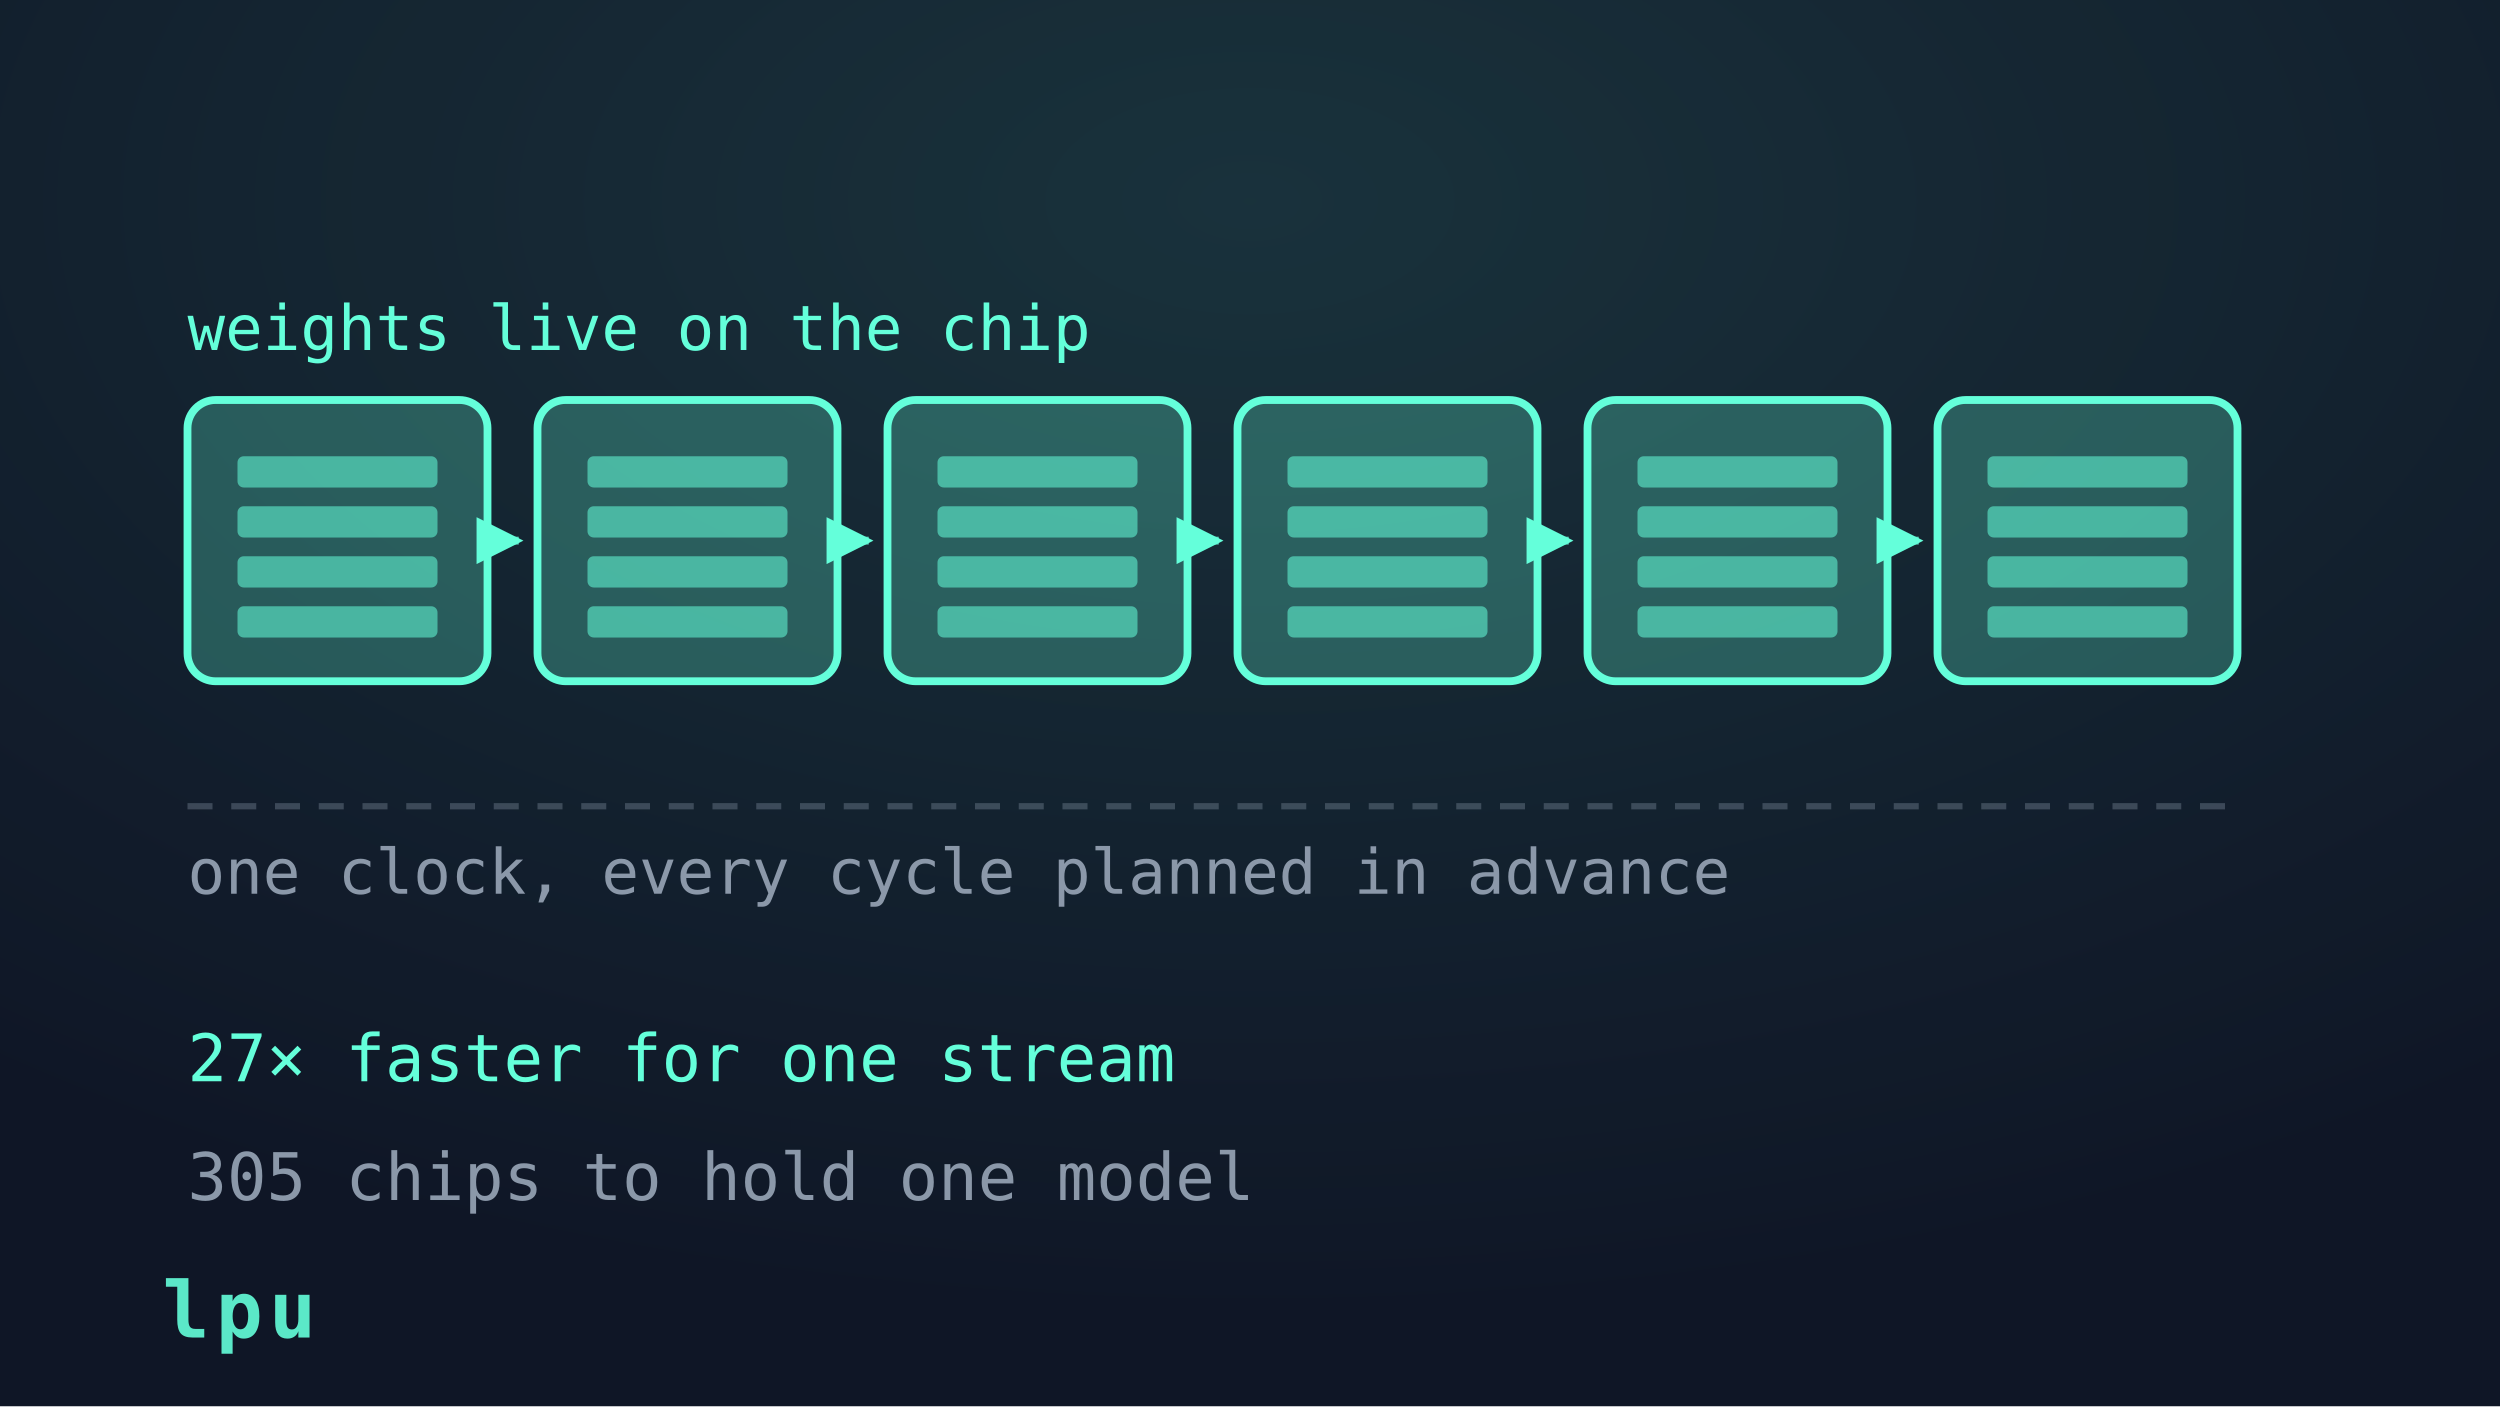
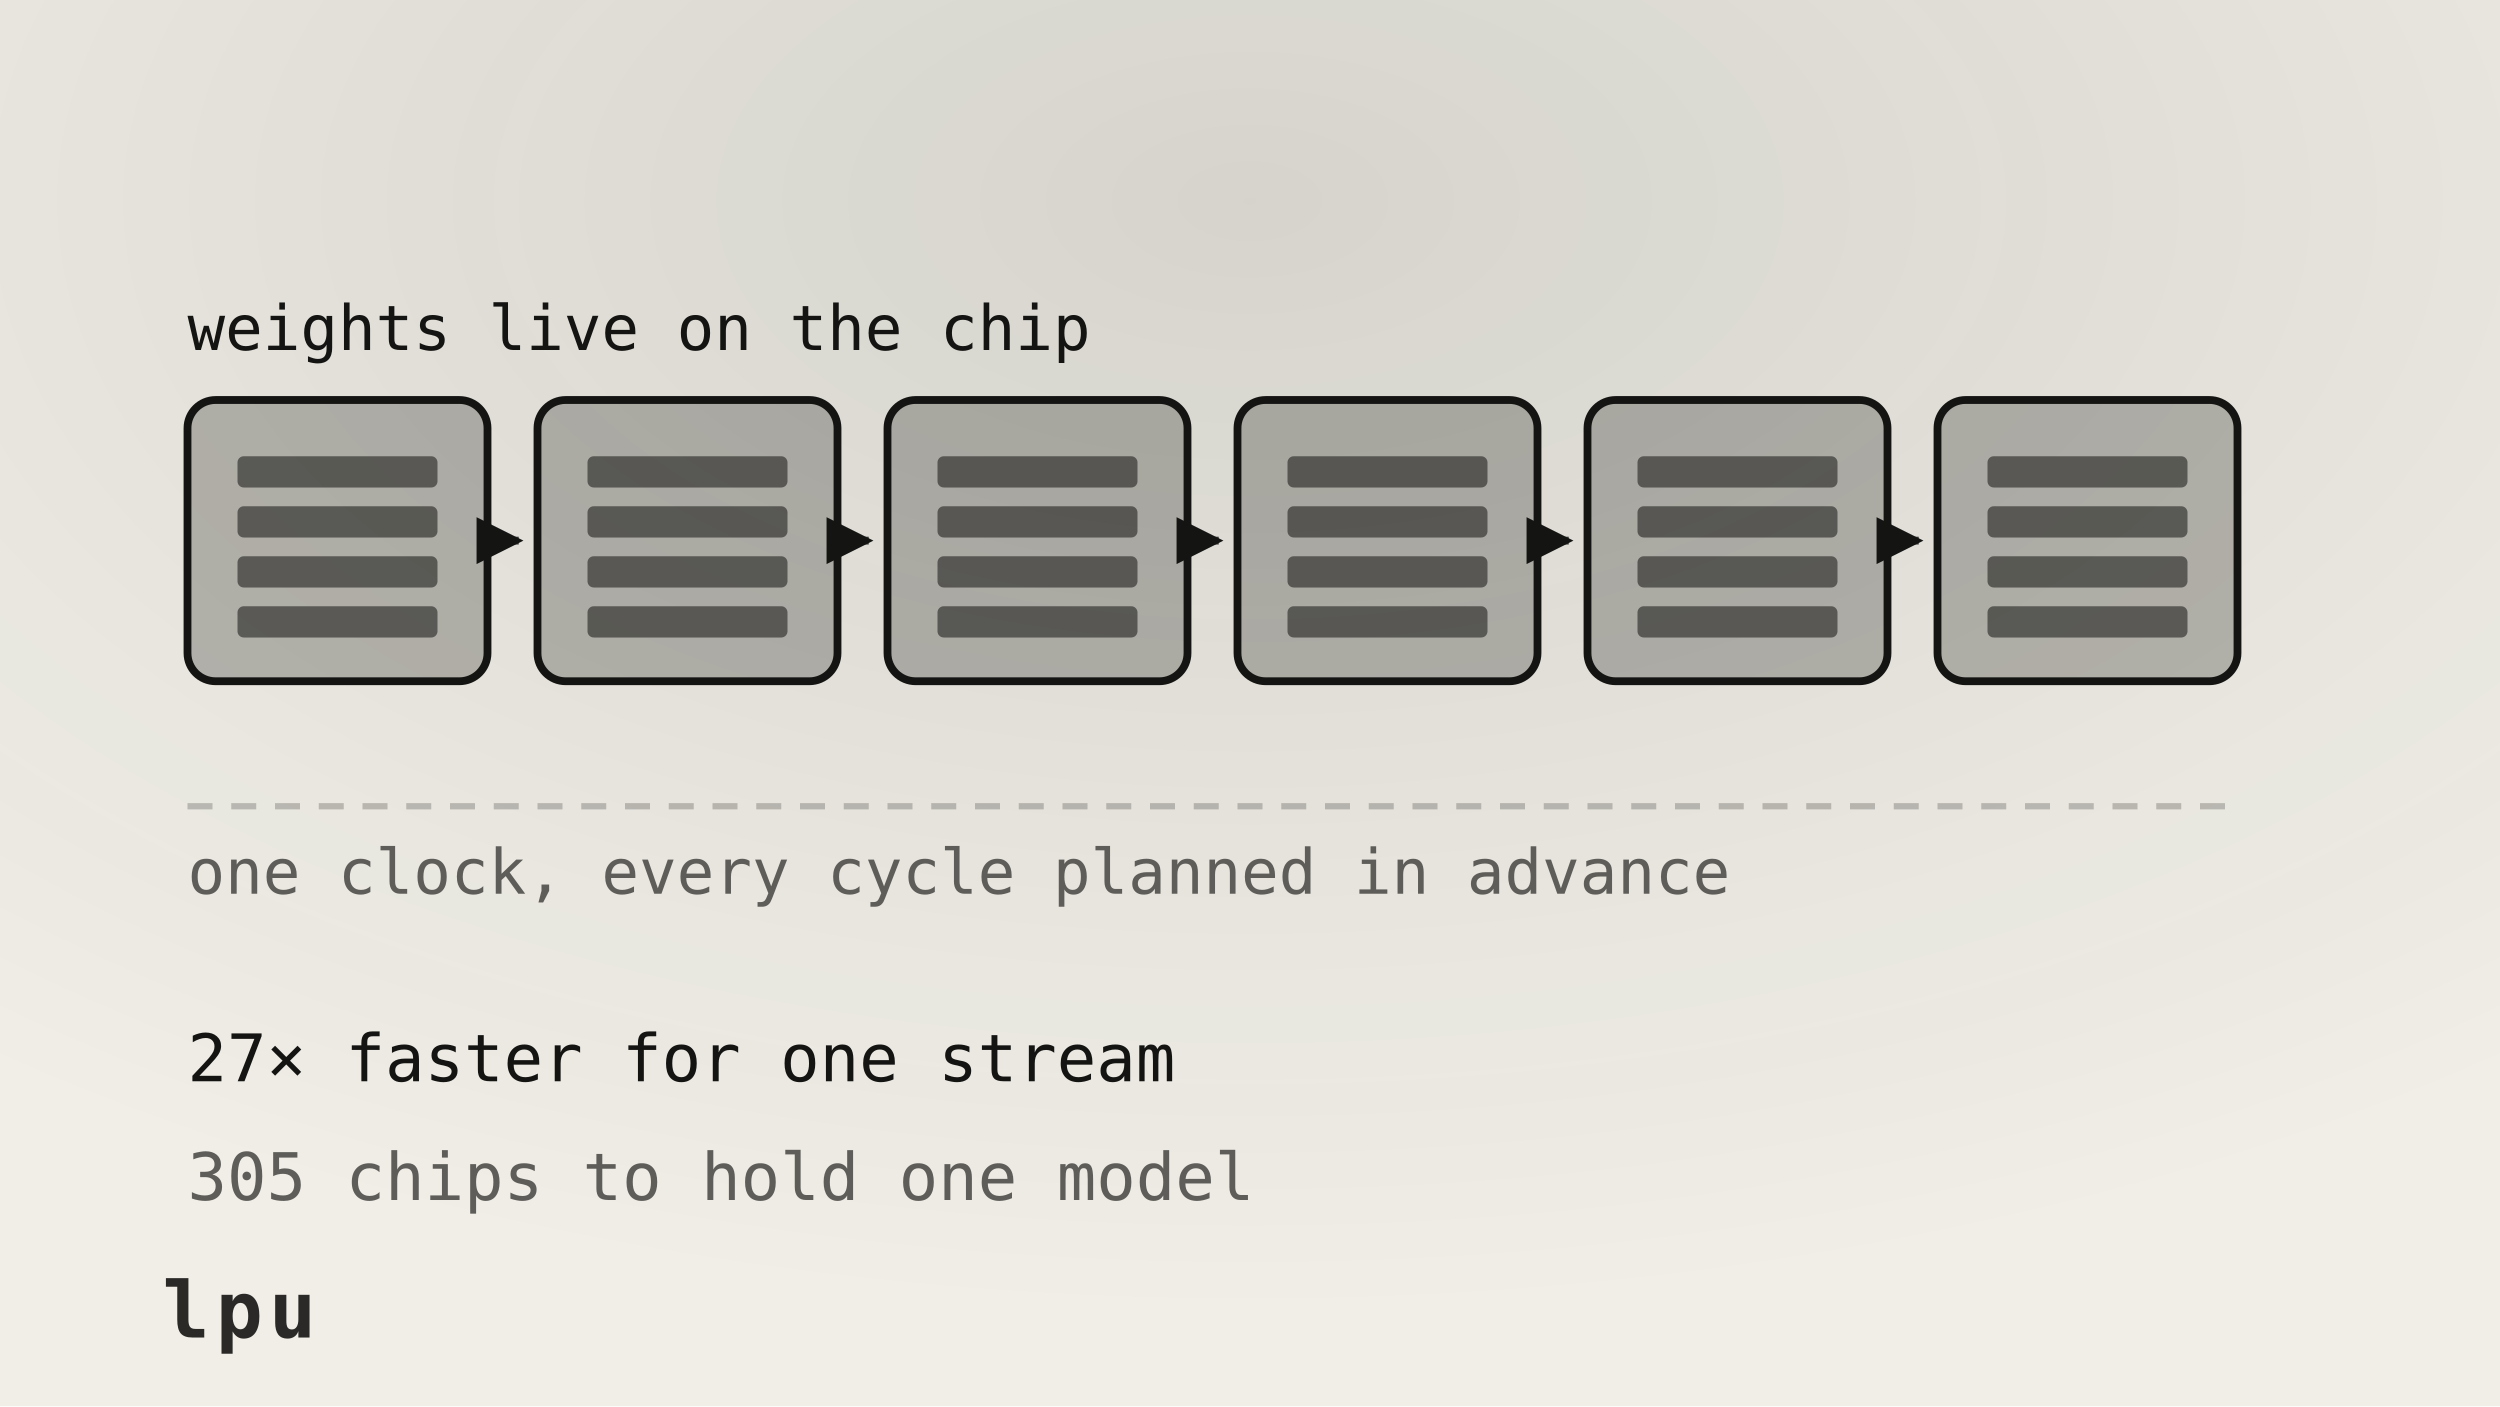
<svg xmlns="http://www.w3.org/2000/svg" viewBox="0 0 800 450" width="800" height="450" role="img" aria-label="LPU: a chain of chips each holding a slice of the model in on-chip memory, activations flowing through them on one clock.">
  <defs>
    <radialGradient id="glow" cx="50%" cy="14%" r="80%">
-       <stop offset="0%" stop-color="#64FFDA" stop-opacity="0.12" />
-       <stop offset="100%" stop-color="#64FFDA" stop-opacity="0" />
+       <stop offset="0%" stop-color="#141413" stop-opacity="0.12" />
+       <stop offset="100%" stop-color="#141413" stop-opacity="0" />
    </radialGradient>
    <marker id="a" viewBox="0 0 10 10" refX="9" refY="5" markerWidth="6" markerHeight="6" orient="auto-start-reverse">
-       <path d="M0 0 L10 5 L0 10 z" fill="#64FFDA" />
+       <path d="M0 0 L10 5 L0 10 z" fill="#141413" />
    </marker>
  </defs>
-   <rect width="800" height="450" fill="#0F1626" />
+   <rect width="800" height="450" fill="#F0EEE6" />
  <rect width="800" height="450" fill="url(#glow)" />
-   <text x="60" y="112" font-family="ui-monospace, SFMono-Regular, Menlo, Consolas, monospace" font-size="20" fill="#64FFDA">weights live on the chip</text>
-   <g fill="#64FFDA" fill-opacity="0.26" stroke="#64FFDA" stroke-width="2.5">
+   <text x="60" y="112" font-family="ui-monospace, SFMono-Regular, Menlo, Consolas, monospace" font-size="20" fill="#141413">weights live on the chip</text>
+   <g fill="#141413" fill-opacity="0.26" stroke="#141413" stroke-width="2.5">
    <rect x="60" y="128" width="96" height="90" rx="9" />
    <rect x="172" y="128" width="96" height="90" rx="9" />
    <rect x="284" y="128" width="96" height="90" rx="9" />
    <rect x="396" y="128" width="96" height="90" rx="9" />
    <rect x="508" y="128" width="96" height="90" rx="9" />
    <rect x="620" y="128" width="96" height="90" rx="9" />
  </g>
-   <g fill="#64FFDA" fill-opacity="0.55">
+   <g fill="#141413" fill-opacity="0.55">
    <rect x="76" y="146" width="64" height="10" rx="2" />
    <rect x="76" y="162" width="64" height="10" rx="2" />
    <rect x="76" y="178" width="64" height="10" rx="2" />
    <rect x="76" y="194" width="64" height="10" rx="2" />
    <rect x="188" y="146" width="64" height="10" rx="2" />
    <rect x="188" y="162" width="64" height="10" rx="2" />
    <rect x="188" y="178" width="64" height="10" rx="2" />
    <rect x="188" y="194" width="64" height="10" rx="2" />
    <rect x="300" y="146" width="64" height="10" rx="2" />
    <rect x="300" y="162" width="64" height="10" rx="2" />
    <rect x="300" y="178" width="64" height="10" rx="2" />
    <rect x="300" y="194" width="64" height="10" rx="2" />
    <rect x="412" y="146" width="64" height="10" rx="2" />
    <rect x="412" y="162" width="64" height="10" rx="2" />
    <rect x="412" y="178" width="64" height="10" rx="2" />
    <rect x="412" y="194" width="64" height="10" rx="2" />
    <rect x="524" y="146" width="64" height="10" rx="2" />
    <rect x="524" y="162" width="64" height="10" rx="2" />
    <rect x="524" y="178" width="64" height="10" rx="2" />
    <rect x="524" y="194" width="64" height="10" rx="2" />
    <rect x="636" y="146" width="64" height="10" rx="2" />
    <rect x="636" y="162" width="64" height="10" rx="2" />
    <rect x="636" y="178" width="64" height="10" rx="2" />
    <rect x="636" y="194" width="64" height="10" rx="2" />
  </g>
-   <g stroke="#64FFDA" stroke-opacity="0.8" stroke-width="2.5">
+   <g stroke="#141413" stroke-opacity="0.8" stroke-width="2.5">
    <path d="M158 173 H166" marker-end="url(#a)" />
    <path d="M270 173 H278" marker-end="url(#a)" />
    <path d="M382 173 H390" marker-end="url(#a)" />
    <path d="M494 173 H502" marker-end="url(#a)" />
    <path d="M606 173 H614" marker-end="url(#a)" />
  </g>
-   <path d="M60 258 H716" stroke="#8B98A9" stroke-opacity="0.35" stroke-width="2" stroke-dasharray="8 6" />
-   <text x="60" y="286" font-family="ui-monospace, SFMono-Regular, Menlo, Consolas, monospace" font-size="20" fill="#8B98A9">one clock, every cycle planned in advance</text>
-   <text x="60" y="346" font-family="ui-monospace, SFMono-Regular, Menlo, Consolas, monospace" font-size="21" fill="#64FFDA">27× faster for one stream</text>
-   <text x="60" y="384" font-family="ui-monospace, SFMono-Regular, Menlo, Consolas, monospace" font-size="21" fill="#8B98A9">305 chips to hold one model</text>
-   <text x="52" y="428" font-family="ui-monospace, SFMono-Regular, Menlo, Consolas, monospace" font-size="25" font-weight="600" letter-spacing="2" fill="#64FFDA" fill-opacity="0.9">lpu</text>
+   <path d="M60 258 H716" stroke="#5E5D59" stroke-opacity="0.35" stroke-width="2" stroke-dasharray="8 6" />
+   <text x="60" y="286" font-family="ui-monospace, SFMono-Regular, Menlo, Consolas, monospace" font-size="20" fill="#5E5D59">one clock, every cycle planned in advance</text>
+   <text x="60" y="346" font-family="ui-monospace, SFMono-Regular, Menlo, Consolas, monospace" font-size="21" fill="#141413">27× faster for one stream</text>
+   <text x="60" y="384" font-family="ui-monospace, SFMono-Regular, Menlo, Consolas, monospace" font-size="21" fill="#5E5D59">305 chips to hold one model</text>
+   <text x="52" y="428" font-family="ui-monospace, SFMono-Regular, Menlo, Consolas, monospace" font-size="25" font-weight="600" letter-spacing="2" fill="#141413" fill-opacity="0.9">lpu</text>
</svg>
